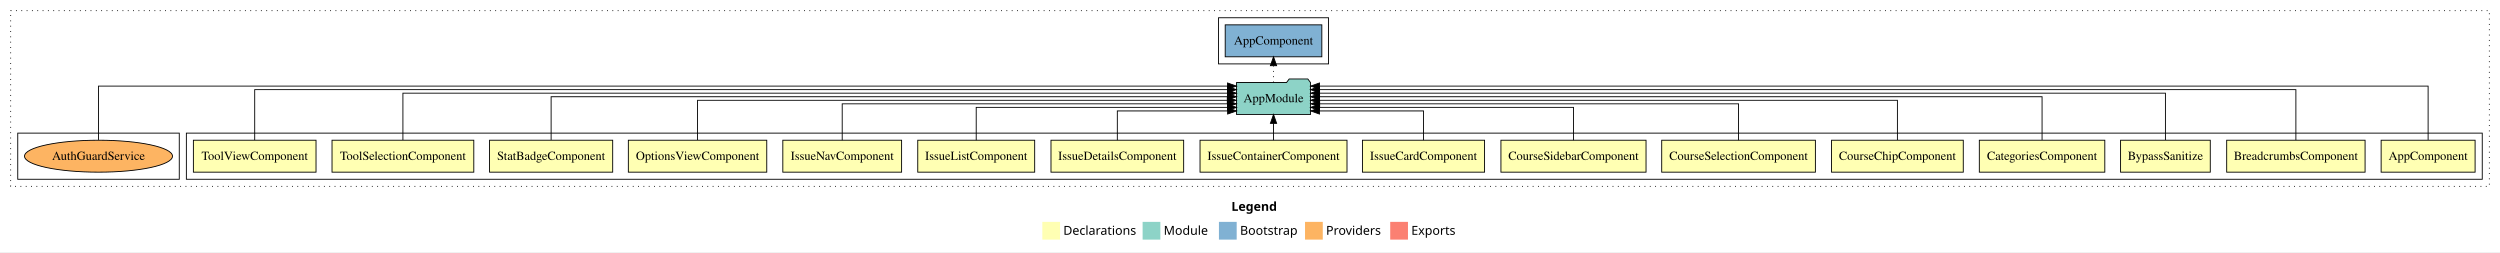
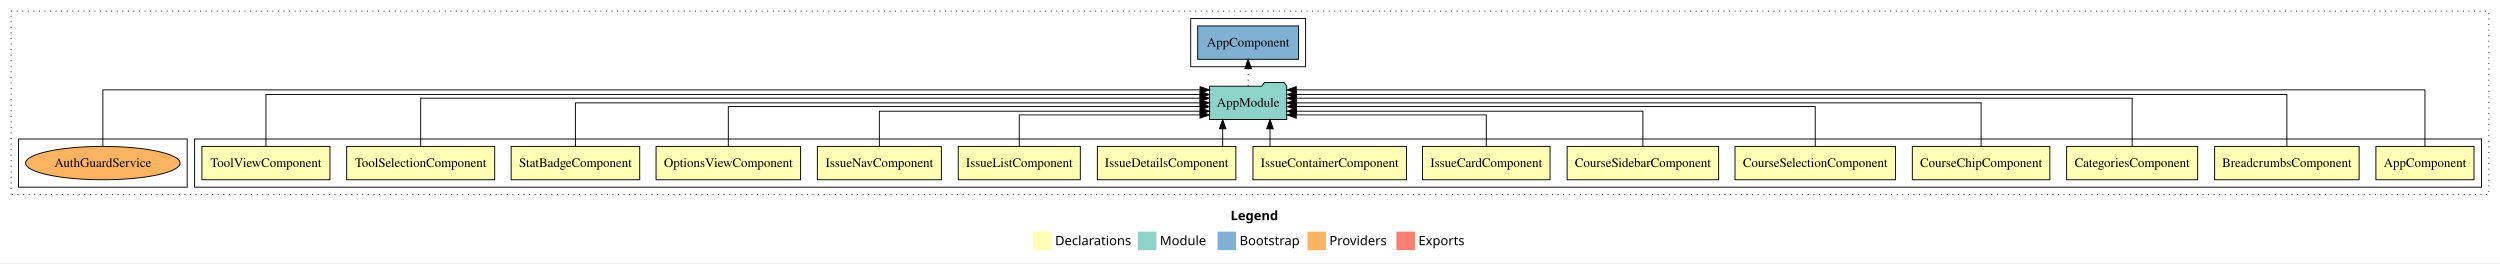
- <svg xmlns="http://www.w3.org/2000/svg" width="2817pt" height="284pt" viewBox="0.00 0.00 2817.00 284.00">
+ <svg xmlns="http://www.w3.org/2000/svg" width="2698pt" height="284pt" viewBox="0.00 0.00 2698.00 284.00">
  <g id="graph0" class="graph" transform="scale(1 1) rotate(0) translate(4 280)">
-     <polygon fill="#ffffff" stroke="transparent" points="-4,4 -4,-280 2813,-280 2813,4 -4,4" />
-     <text text-anchor="start" x="1383.509" y="-42.4" font-family="sans-serif" font-weight="bold" font-size="14.00" fill="#000000">Legend</text>
-     <polygon fill="#ffffb3" stroke="transparent" points="1170.5,-10 1170.5,-30 1190.5,-30 1190.5,-10 1170.5,-10" />
-     <text text-anchor="start" x="1194.129" y="-15.4" font-family="sans-serif" font-size="14.00" fill="#000000">  Declarations</text>
-     <polygon fill="#8dd3c7" stroke="transparent" points="1283.5,-10 1283.5,-30 1303.5,-30 1303.5,-10 1283.5,-10" />
-     <text text-anchor="start" x="1307.225" y="-15.4" font-family="sans-serif" font-size="14.00" fill="#000000">  Module</text>
-     <polygon fill="#80b1d3" stroke="transparent" points="1369.5,-10 1369.5,-30 1389.5,-30 1389.5,-10 1369.5,-10" />
-     <text text-anchor="start" x="1393.281" y="-15.4" font-family="sans-serif" font-size="14.00" fill="#000000">  Bootstrap</text>
-     <polygon fill="#fdb462" stroke="transparent" points="1466.5,-10 1466.5,-30 1486.5,-30 1486.5,-10 1466.5,-10" />
-     <text text-anchor="start" x="1490.173" y="-15.4" font-family="sans-serif" font-size="14.00" fill="#000000">  Providers</text>
-     <polygon fill="#fb8072" stroke="transparent" points="1562.5,-10 1562.5,-30 1582.5,-30 1582.5,-10 1562.5,-10" />
-     <text text-anchor="start" x="1586.226" y="-15.4" font-family="sans-serif" font-size="14.00" fill="#000000">  Exports</text>
+     <polygon fill="#ffffff" stroke="transparent" points="-4,4 -4,-280 2694,-280 2694,4 -4,4" />
+     <text text-anchor="start" x="1324.009" y="-42.4" font-family="sans-serif" font-weight="bold" font-size="14.00" fill="#000000">Legend</text>
+     <polygon fill="#ffffb3" stroke="transparent" points="1111,-10 1111,-30 1131,-30 1131,-10 1111,-10" />
+     <text text-anchor="start" x="1134.629" y="-15.4" font-family="sans-serif" font-size="14.00" fill="#000000">  Declarations</text>
+     <polygon fill="#8dd3c7" stroke="transparent" points="1224,-10 1224,-30 1244,-30 1244,-10 1224,-10" />
+     <text text-anchor="start" x="1247.725" y="-15.4" font-family="sans-serif" font-size="14.00" fill="#000000">  Module</text>
+     <polygon fill="#80b1d3" stroke="transparent" points="1310,-10 1310,-30 1330,-30 1330,-10 1310,-10" />
+     <text text-anchor="start" x="1333.781" y="-15.4" font-family="sans-serif" font-size="14.00" fill="#000000">  Bootstrap</text>
+     <polygon fill="#fdb462" stroke="transparent" points="1407,-10 1407,-30 1427,-30 1427,-10 1407,-10" />
+     <text text-anchor="start" x="1430.673" y="-15.4" font-family="sans-serif" font-size="14.00" fill="#000000">  Providers</text>
+     <polygon fill="#fb8072" stroke="transparent" points="1503,-10 1503,-30 1523,-30 1523,-10 1503,-10" />
+     <text text-anchor="start" x="1526.726" y="-15.4" font-family="sans-serif" font-size="14.00" fill="#000000">  Exports</text>
    <g id="clust1" class="cluster">
-       <polygon fill="none" stroke="#000000" stroke-dasharray="1,5" points="8,-70 8,-268 2801,-268 2801,-70 8,-70" />
+       <polygon fill="none" stroke="#000000" stroke-dasharray="1,5" points="8,-70 8,-268 2682,-268 2682,-70 8,-70" />
    </g>
    <g id="clust2" class="cluster">
-       <polygon fill="none" stroke="#000000" points="206,-78 206,-130 2793,-130 2793,-78 206,-78" />
+       <polygon fill="none" stroke="#000000" points="206,-78 206,-130 2674,-130 2674,-78 206,-78" />
+     </g>
+     <g id="clust20" class="cluster">
+       <polygon fill="none" stroke="#000000" points="1281,-208 1281,-260 1405,-260 1405,-208 1281,-208" />
    </g>
    <g id="clust21" class="cluster">
-       <polygon fill="none" stroke="#000000" points="1369,-208 1369,-260 1493,-260 1493,-208 1369,-208" />
-     </g>
-     <g id="clust22" class="cluster">
      <polygon fill="none" stroke="#000000" points="16,-78 16,-130 198,-130 198,-78 16,-78" />
    </g>
    <g id="node1" class="node">
-       <polygon fill="#ffffb3" stroke="#000000" points="2784.94,-122 2679.06,-122 2679.06,-86 2784.94,-86 2784.94,-122" />
-       <text text-anchor="middle" x="2732" y="-99.8" font-family="Times,serif" font-size="14.00" fill="#000000">AppComponent</text>
+       <polygon fill="#ffffb3" stroke="#000000" points="2665.94,-122 2560.06,-122 2560.06,-86 2665.94,-86 2665.94,-122" />
+       <text text-anchor="middle" x="2613" y="-99.8" font-family="Times,serif" font-size="14.00" fill="#000000">AppComponent</text>
    </g>
-     <g id="node17" class="node">
-       <polygon fill="#8dd3c7" stroke="#000000" points="1472.657,-187 1469.657,-191 1448.657,-191 1445.657,-187 1389.343,-187 1389.343,-151 1472.657,-151 1472.657,-187" />
-       <text text-anchor="middle" x="1431" y="-164.8" font-family="Times,serif" font-size="14.00" fill="#000000">AppModule</text>
+     <g id="node16" class="node">
+       <polygon fill="#8dd3c7" stroke="#000000" points="1384.657,-187 1381.657,-191 1360.657,-191 1357.657,-187 1301.343,-187 1301.343,-151 1384.657,-151 1384.657,-187" />
+       <text text-anchor="middle" x="1343" y="-164.8" font-family="Times,serif" font-size="14.00" fill="#000000">AppModule</text>
    </g>
    <g id="edge1" class="edge">
-       <path fill="none" stroke="#000000" d="M2732,-122.323C2732,-145.66 2732,-183 2732,-183 2732,-183 1482.813,-183 1482.813,-183" />
-       <polygon fill="#000000" stroke="#000000" points="1482.813,-179.5 1472.813,-183 1482.813,-186.5 1482.813,-179.5" />
+       <path fill="none" stroke="#000000" d="M2613,-122.323C2613,-145.66 2613,-183 2613,-183 2613,-183 1394.893,-183 1394.893,-183" />
+       <polygon fill="#000000" stroke="#000000" points="1394.893,-179.5 1384.893,-183 1394.893,-186.5 1394.893,-179.5" />
    </g>
    <g id="node2" class="node">
-       <polygon fill="#ffffb3" stroke="#000000" points="2660.969,-122 2505.031,-122 2505.031,-86 2660.969,-86 2660.969,-122" />
-       <text text-anchor="middle" x="2583" y="-99.8" font-family="Times,serif" font-size="14.00" fill="#000000">BreadcrumbsComponent</text>
+       <polygon fill="#ffffb3" stroke="#000000" points="2541.969,-122 2386.031,-122 2386.031,-86 2541.969,-86 2541.969,-122" />
+       <text text-anchor="middle" x="2464" y="-99.8" font-family="Times,serif" font-size="14.00" fill="#000000">BreadcrumbsComponent</text>
    </g>
    <g id="edge2" class="edge">
-       <path fill="none" stroke="#000000" d="M2583,-122.155C2583,-144.352 2583,-179 2583,-179 2583,-179 1482.681,-179 1482.681,-179" />
-       <polygon fill="#000000" stroke="#000000" points="1482.681,-175.5 1472.681,-179 1482.681,-182.5 1482.681,-175.5" />
+       <path fill="none" stroke="#000000" d="M2464,-122.292C2464,-144.206 2464,-178 2464,-178 2464,-178 1394.899,-178 1394.899,-178" />
+       <polygon fill="#000000" stroke="#000000" points="1394.899,-174.5 1384.899,-178 1394.899,-181.5 1394.899,-174.5" />
    </g>
    <g id="node3" class="node">
-       <polygon fill="#ffffb3" stroke="#000000" points="2486.54,-122 2385.46,-122 2385.46,-86 2486.54,-86 2486.54,-122" />
-       <text text-anchor="middle" x="2436" y="-99.8" font-family="Times,serif" font-size="14.00" fill="#000000">BypassSanitize</text>
-     </g>
-     <g id="edge3" class="edge">
-       <path fill="none" stroke="#000000" d="M2436,-122.284C2436,-143.321 2436,-175 2436,-175 2436,-175 1482.904,-175 1482.904,-175" />
-       <polygon fill="#000000" stroke="#000000" points="1482.904,-171.5 1472.904,-175 1482.904,-178.5 1482.904,-171.5" />
-     </g>
-     <g id="node4" class="node">
      <polygon fill="#ffffb3" stroke="#000000" points="2367.699,-122 2226.301,-122 2226.301,-86 2367.699,-86 2367.699,-122" />
      <text text-anchor="middle" x="2297" y="-99.8" font-family="Times,serif" font-size="14.00" fill="#000000">CategoriesComponent</text>
    </g>
-     <g id="edge4" class="edge">
-       <path fill="none" stroke="#000000" d="M2297,-122.308C2297,-142.145 2297,-171 2297,-171 2297,-171 1482.769,-171 1482.769,-171" />
-       <polygon fill="#000000" stroke="#000000" points="1482.769,-167.5 1472.769,-171 1482.769,-174.5 1482.769,-167.5" />
+     <g id="edge3" class="edge">
+       <path fill="none" stroke="#000000" d="M2297,-122.027C2297,-142.767 2297,-174 2297,-174 2297,-174 1394.914,-174 1394.914,-174" />
+       <polygon fill="#000000" stroke="#000000" points="1394.914,-170.5 1384.914,-174 1394.914,-177.5 1394.914,-170.5" />
    </g>
-     <g id="node5" class="node">
+     <g id="node4" class="node">
      <polygon fill="#ffffb3" stroke="#000000" points="2208.216,-122 2059.784,-122 2059.784,-86 2208.216,-86 2208.216,-122" />
      <text text-anchor="middle" x="2134" y="-99.8" font-family="Times,serif" font-size="14.00" fill="#000000">CourseChipComponent</text>
    </g>
-     <g id="edge5" class="edge">
-       <path fill="none" stroke="#000000" d="M2134,-122.222C2134,-140.828 2134,-167 2134,-167 2134,-167 1482.871,-167 1482.871,-167" />
-       <polygon fill="#000000" stroke="#000000" points="1482.871,-163.5 1472.871,-167 1482.87,-170.5 1482.871,-163.5" />
+     <g id="edge4" class="edge">
+       <path fill="none" stroke="#000000" d="M2134,-122.106C2134,-141.339 2134,-169 2134,-169 2134,-169 1394.691,-169 1394.691,-169" />
+       <polygon fill="#000000" stroke="#000000" points="1394.691,-165.5 1384.691,-169 1394.691,-172.5 1394.691,-165.5" />
    </g>
-     <g id="node6" class="node">
+     <g id="node5" class="node">
      <polygon fill="#ffffb3" stroke="#000000" points="2041.587,-122 1868.413,-122 1868.413,-86 2041.587,-86 2041.587,-122" />
      <text text-anchor="middle" x="1955" y="-99.8" font-family="Times,serif" font-size="14.00" fill="#000000">CourseSelectionComponent</text>
    </g>
-     <g id="edge6" class="edge">
-       <path fill="none" stroke="#000000" d="M1955,-122.022C1955,-139.373 1955,-163 1955,-163 1955,-163 1482.995,-163 1482.995,-163" />
-       <polygon fill="#000000" stroke="#000000" points="1482.995,-159.5 1472.995,-163 1482.995,-166.5 1482.995,-159.5" />
+     <g id="edge5" class="edge">
+       <path fill="none" stroke="#000000" d="M1955,-122.302C1955,-140.27 1955,-165 1955,-165 1955,-165 1395.065,-165 1395.065,-165" />
+       <polygon fill="#000000" stroke="#000000" points="1395.065,-161.5 1385.065,-165 1395.065,-168.5 1395.065,-161.5" />
    </g>
-     <g id="node7" class="node">
+     <g id="node6" class="node">
      <polygon fill="#ffffb3" stroke="#000000" points="1850.752,-122 1687.248,-122 1687.248,-86 1850.752,-86 1850.752,-122" />
      <text text-anchor="middle" x="1769" y="-99.8" font-family="Times,serif" font-size="14.00" fill="#000000">CourseSidebarComponent</text>
    </g>
-     <g id="edge7" class="edge">
-       <path fill="none" stroke="#000000" d="M1769,-122.009C1769,-138.049 1769,-159 1769,-159 1769,-159 1482.784,-159 1482.784,-159" />
-       <polygon fill="#000000" stroke="#000000" points="1482.784,-155.5 1472.784,-159 1482.784,-162.5 1482.784,-155.5" />
+     <g id="edge6" class="edge">
+       <path fill="none" stroke="#000000" d="M1769,-122.027C1769,-138.398 1769,-160 1769,-160 1769,-160 1395.012,-160 1395.012,-160" />
+       <polygon fill="#000000" stroke="#000000" points="1395.012,-156.5 1385.012,-160 1395.012,-163.5 1395.012,-156.5" />
    </g>
-     <g id="node8" class="node">
+     <g id="node7" class="node">
      <polygon fill="#ffffb3" stroke="#000000" points="1668.809,-122 1531.191,-122 1531.191,-86 1668.809,-86 1668.809,-122" />
      <text text-anchor="middle" x="1600" y="-99.8" font-family="Times,serif" font-size="14.00" fill="#000000">IssueCardComponent</text>
    </g>
-     <g id="edge8" class="edge">
-       <path fill="none" stroke="#000000" d="M1600,-122.124C1600,-136.783 1600,-155 1600,-155 1600,-155 1482.775,-155 1482.775,-155" />
-       <polygon fill="#000000" stroke="#000000" points="1482.775,-151.5 1472.775,-155 1482.775,-158.5 1482.775,-151.5" />
+     <g id="edge7" class="edge">
+       <path fill="none" stroke="#000000" d="M1600,-122.187C1600,-137.182 1600,-156 1600,-156 1600,-156 1394.863,-156 1394.863,-156" />
+       <polygon fill="#000000" stroke="#000000" points="1394.863,-152.5 1384.863,-156 1394.863,-159.5 1394.863,-152.5" />
    </g>
-     <g id="node9" class="node">
+     <g id="node8" class="node">
      <polygon fill="#ffffb3" stroke="#000000" points="1513.805,-122 1348.195,-122 1348.195,-86 1513.805,-86 1513.805,-122" />
      <text text-anchor="middle" x="1431" y="-99.8" font-family="Times,serif" font-size="14.00" fill="#000000">IssueContainerComponent</text>
    </g>
-     <g id="edge9" class="edge">
-       <path fill="none" stroke="#000000" d="M1431,-122.106C1431,-122.106 1431,-140.991 1431,-140.991" />
-       <polygon fill="#000000" stroke="#000000" points="1427.5,-140.991 1431,-150.991 1434.5,-140.991 1427.5,-140.991" />
+     <g id="edge8" class="edge">
+       <path fill="none" stroke="#000000" d="M1366.588,-122.106C1366.588,-122.106 1366.588,-140.991 1366.588,-140.991" />
+       <polygon fill="#000000" stroke="#000000" points="1363.088,-140.991 1366.588,-150.991 1370.088,-140.991 1363.088,-140.991" />
    </g>
-     <g id="node10" class="node">
+     <g id="node9" class="node">
      <polygon fill="#ffffb3" stroke="#000000" points="1329.749,-122 1180.251,-122 1180.251,-86 1329.749,-86 1329.749,-122" />
      <text text-anchor="middle" x="1255" y="-99.8" font-family="Times,serif" font-size="14.00" fill="#000000">IssueDetailsComponent</text>
    </g>
-     <g id="edge10" class="edge">
-       <path fill="none" stroke="#000000" d="M1255,-122.124C1255,-136.783 1255,-155 1255,-155 1255,-155 1379.291,-155 1379.291,-155" />
-       <polygon fill="#000000" stroke="#000000" points="1379.291,-158.5 1389.291,-155 1379.29,-151.5 1379.291,-158.5" />
+     <g id="edge9" class="edge">
+       <path fill="none" stroke="#000000" d="M1315.523,-122.106C1315.523,-122.106 1315.523,-140.991 1315.523,-140.991" />
+       <polygon fill="#000000" stroke="#000000" points="1312.023,-140.991 1315.523,-150.991 1319.023,-140.991 1312.023,-140.991" />
    </g>
-     <g id="node11" class="node">
+     <g id="node10" class="node">
      <polygon fill="#ffffb3" stroke="#000000" points="1161.875,-122 1030.125,-122 1030.125,-86 1161.875,-86 1161.875,-122" />
      <text text-anchor="middle" x="1096" y="-99.8" font-family="Times,serif" font-size="14.00" fill="#000000">IssueListComponent</text>
    </g>
-     <g id="edge11" class="edge">
-       <path fill="none" stroke="#000000" d="M1096,-122.009C1096,-138.049 1096,-159 1096,-159 1096,-159 1379.249,-159 1379.249,-159" />
-       <polygon fill="#000000" stroke="#000000" points="1379.249,-162.5 1389.249,-159 1379.249,-155.5 1379.249,-162.5" />
+     <g id="edge10" class="edge">
+       <path fill="none" stroke="#000000" d="M1096,-122.187C1096,-137.182 1096,-156 1096,-156 1096,-156 1291.1,-156 1291.1,-156" />
+       <polygon fill="#000000" stroke="#000000" points="1291.1,-159.5 1301.1,-156 1291.1,-152.5 1291.1,-159.5" />
    </g>
-     <g id="node12" class="node">
+     <g id="node11" class="node">
      <polygon fill="#ffffb3" stroke="#000000" points="1011.919,-122 878.081,-122 878.081,-86 1011.919,-86 1011.919,-122" />
      <text text-anchor="middle" x="945" y="-99.8" font-family="Times,serif" font-size="14.00" fill="#000000">IssueNavComponent</text>
    </g>
-     <g id="edge12" class="edge">
-       <path fill="none" stroke="#000000" d="M945,-122.022C945,-139.373 945,-163 945,-163 945,-163 1379.143,-163 1379.143,-163" />
-       <polygon fill="#000000" stroke="#000000" points="1379.143,-166.5 1389.143,-163 1379.143,-159.5 1379.143,-166.5" />
+     <g id="edge11" class="edge">
+       <path fill="none" stroke="#000000" d="M945,-122.027C945,-138.398 945,-160 945,-160 945,-160 1291.159,-160 1291.159,-160" />
+       <polygon fill="#000000" stroke="#000000" points="1291.159,-163.5 1301.159,-160 1291.159,-156.5 1291.159,-163.5" />
    </g>
-     <g id="node13" class="node">
+     <g id="node12" class="node">
      <polygon fill="#ffffb3" stroke="#000000" points="859.983,-122 704.017,-122 704.017,-86 859.983,-86 859.983,-122" />
      <text text-anchor="middle" x="782" y="-99.8" font-family="Times,serif" font-size="14.00" fill="#000000">OptionsViewComponent</text>
    </g>
-     <g id="edge13" class="edge">
-       <path fill="none" stroke="#000000" d="M782,-122.222C782,-140.828 782,-167 782,-167 782,-167 1378.917,-167 1378.917,-167" />
-       <polygon fill="#000000" stroke="#000000" points="1378.917,-170.5 1388.917,-167 1378.917,-163.5 1378.917,-170.5" />
+     <g id="edge12" class="edge">
+       <path fill="none" stroke="#000000" d="M782,-122.302C782,-140.27 782,-165 782,-165 782,-165 1291.292,-165 1291.292,-165" />
+       <polygon fill="#000000" stroke="#000000" points="1291.292,-168.5 1301.292,-165 1291.292,-161.5 1291.292,-168.5" />
    </g>
-     <g id="node14" class="node">
+     <g id="node13" class="node">
      <polygon fill="#ffffb3" stroke="#000000" points="686.377,-122 547.623,-122 547.623,-86 686.377,-86 686.377,-122" />
      <text text-anchor="middle" x="617" y="-99.8" font-family="Times,serif" font-size="14.00" fill="#000000">StatBadgeComponent</text>
    </g>
-     <g id="edge14" class="edge">
-       <path fill="none" stroke="#000000" d="M617,-122.308C617,-142.145 617,-171 617,-171 617,-171 1379.233,-171 1379.233,-171" />
-       <polygon fill="#000000" stroke="#000000" points="1379.233,-174.5 1389.233,-171 1379.233,-167.5 1379.233,-174.5" />
+     <g id="edge13" class="edge">
+       <path fill="none" stroke="#000000" d="M617,-122.106C617,-141.339 617,-169 617,-169 617,-169 1291.095,-169 1291.095,-169" />
+       <polygon fill="#000000" stroke="#000000" points="1291.095,-172.5 1301.095,-169 1291.095,-165.5 1291.095,-172.5" />
    </g>
-     <g id="node15" class="node">
+     <g id="node14" class="node">
      <polygon fill="#ffffb3" stroke="#000000" points="529.874,-122 370.126,-122 370.126,-86 529.874,-86 529.874,-122" />
      <text text-anchor="middle" x="450" y="-99.8" font-family="Times,serif" font-size="14.00" fill="#000000">ToolSelectionComponent</text>
    </g>
-     <g id="edge15" class="edge">
-       <path fill="none" stroke="#000000" d="M450,-122.284C450,-143.321 450,-175 450,-175 450,-175 1379.161,-175 1379.161,-175" />
-       <polygon fill="#000000" stroke="#000000" points="1379.161,-178.5 1389.161,-175 1379.161,-171.5 1379.161,-178.5" />
+     <g id="edge14" class="edge">
+       <path fill="none" stroke="#000000" d="M450,-122.027C450,-142.767 450,-174 450,-174 450,-174 1291.127,-174 1291.127,-174" />
+       <polygon fill="#000000" stroke="#000000" points="1291.127,-177.5 1301.127,-174 1291.127,-170.5 1291.127,-177.5" />
    </g>
-     <g id="node16" class="node">
+     <g id="node15" class="node">
      <polygon fill="#ffffb3" stroke="#000000" points="352.094,-122 213.906,-122 213.906,-86 352.094,-86 352.094,-122" />
      <text text-anchor="middle" x="283" y="-99.8" font-family="Times,serif" font-size="14.00" fill="#000000">ToolViewComponent</text>
    </g>
+     <g id="edge15" class="edge">
+       <path fill="none" stroke="#000000" d="M283,-122.292C283,-144.206 283,-178 283,-178 283,-178 1291.12,-178 1291.12,-178" />
+       <polygon fill="#000000" stroke="#000000" points="1291.12,-181.5 1301.12,-178 1291.12,-174.5 1291.12,-181.5" />
+     </g>
+     <g id="node17" class="node">
+       <polygon fill="#80b1d3" stroke="#000000" points="1397.439,-252 1288.561,-252 1288.561,-216 1397.439,-216 1397.439,-252" />
+       <text text-anchor="middle" x="1343" y="-229.8" font-family="Times,serif" font-size="14.00" fill="#000000">AppComponent </text>
+     </g>
    <g id="edge16" class="edge">
-       <path fill="none" stroke="#000000" d="M283,-122.155C283,-144.352 283,-179 283,-179 283,-179 1379.123,-179 1379.123,-179" />
-       <polygon fill="#000000" stroke="#000000" points="1379.123,-182.5 1389.123,-179 1379.123,-175.5 1379.123,-182.5" />
+       <path fill="none" stroke="#000000" stroke-dasharray="1,5" d="M1343,-187.106C1343,-187.106 1343,-205.991 1343,-205.991" />
+       <polygon fill="#000000" stroke="#000000" points="1339.5,-205.991 1343,-215.991 1346.5,-205.991 1339.5,-205.991" />
    </g>
    <g id="node18" class="node">
-       <polygon fill="#80b1d3" stroke="#000000" points="1485.439,-252 1376.561,-252 1376.561,-216 1485.439,-216 1485.439,-252" />
-       <text text-anchor="middle" x="1431" y="-229.8" font-family="Times,serif" font-size="14.00" fill="#000000">AppComponent </text>
-     </g>
-     <g id="edge17" class="edge">
-       <path fill="none" stroke="#000000" stroke-dasharray="1,5" d="M1431,-187.106C1431,-187.106 1431,-205.991 1431,-205.991" />
-       <polygon fill="#000000" stroke="#000000" points="1427.5,-205.991 1431,-215.991 1434.5,-205.991 1427.5,-205.991" />
-     </g>
-     <g id="node19" class="node">
      <ellipse fill="#fdb462" stroke="#000000" cx="107" cy="-104" rx="83.367" ry="18" />
      <text text-anchor="middle" x="107" y="-99.8" font-family="Times,serif" font-size="14.00" fill="#000000">AuthGuardService</text>
    </g>
-     <g id="edge18" class="edge">
-       <path fill="none" stroke="#000000" d="M107,-122.323C107,-145.66 107,-183 107,-183 107,-183 1379.189,-183 1379.189,-183" />
-       <polygon fill="#000000" stroke="#000000" points="1379.189,-186.5 1389.189,-183 1379.188,-179.5 1379.189,-186.5" />
+     <g id="edge17" class="edge">
+       <path fill="none" stroke="#000000" d="M107,-122.323C107,-145.66 107,-183 107,-183 107,-183 1291.168,-183 1291.168,-183" />
+       <polygon fill="#000000" stroke="#000000" points="1291.168,-186.5 1301.168,-183 1291.168,-179.5 1291.168,-186.5" />
    </g>
  </g>
</svg>
